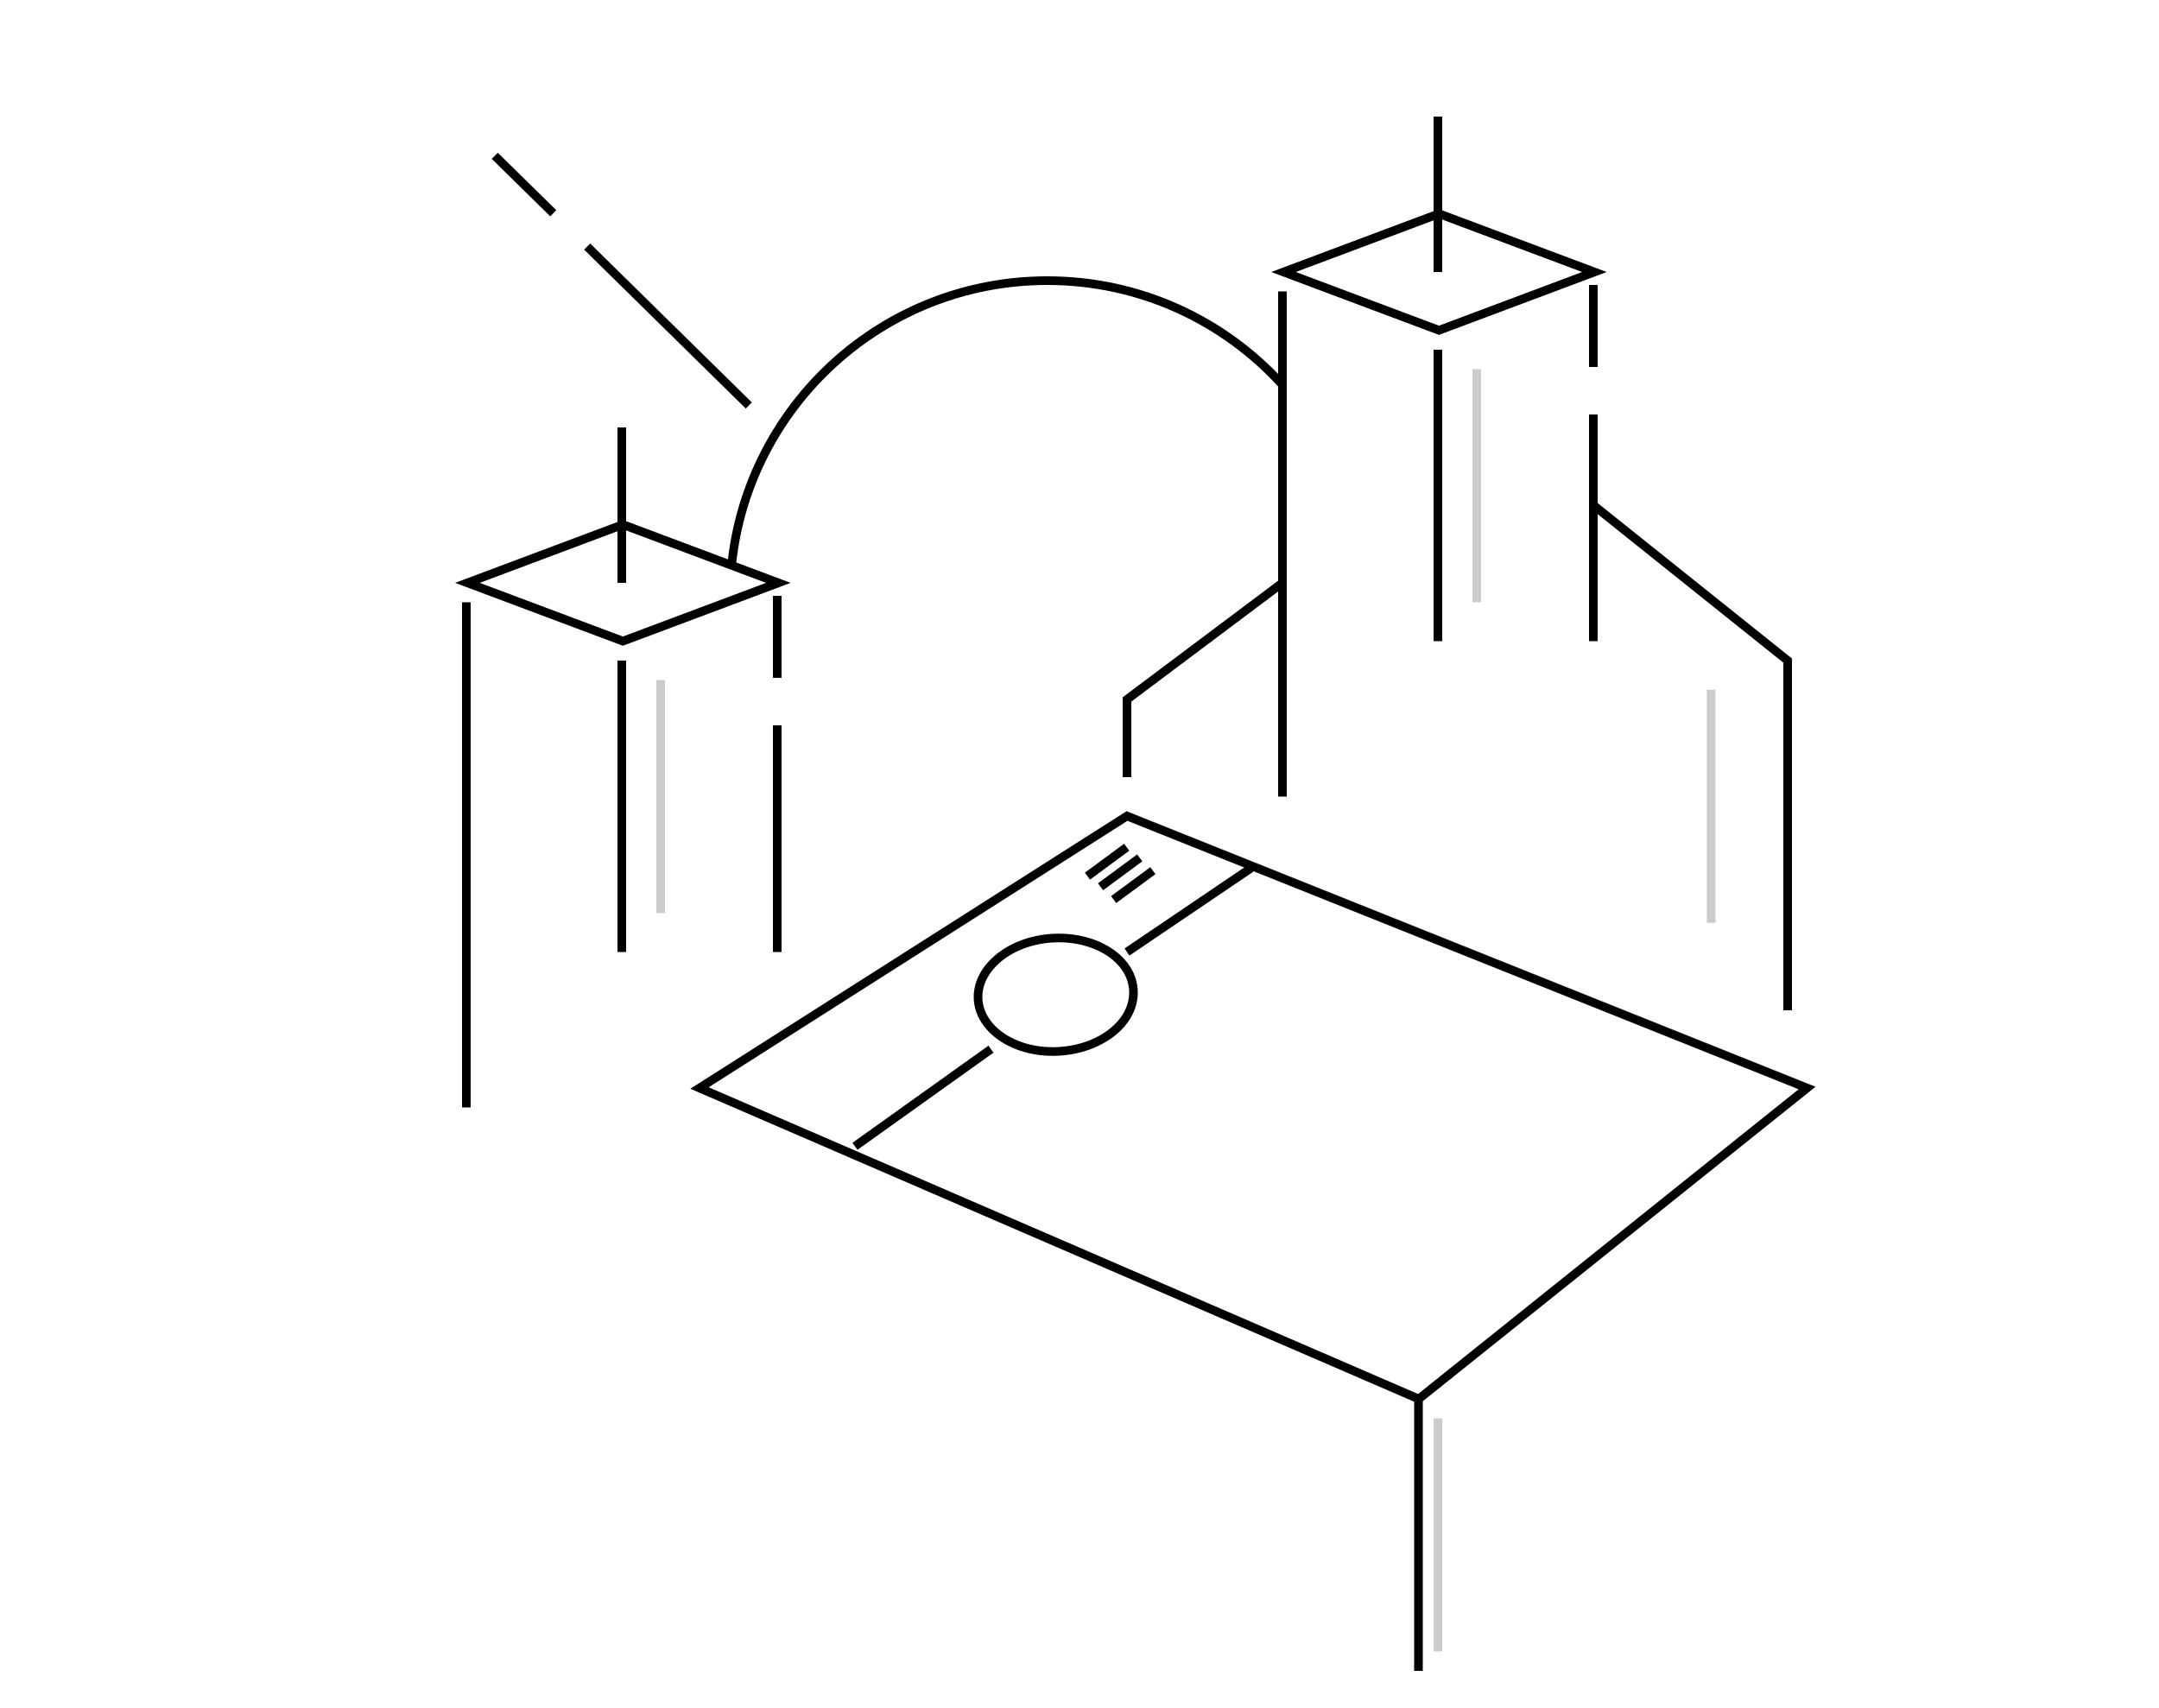
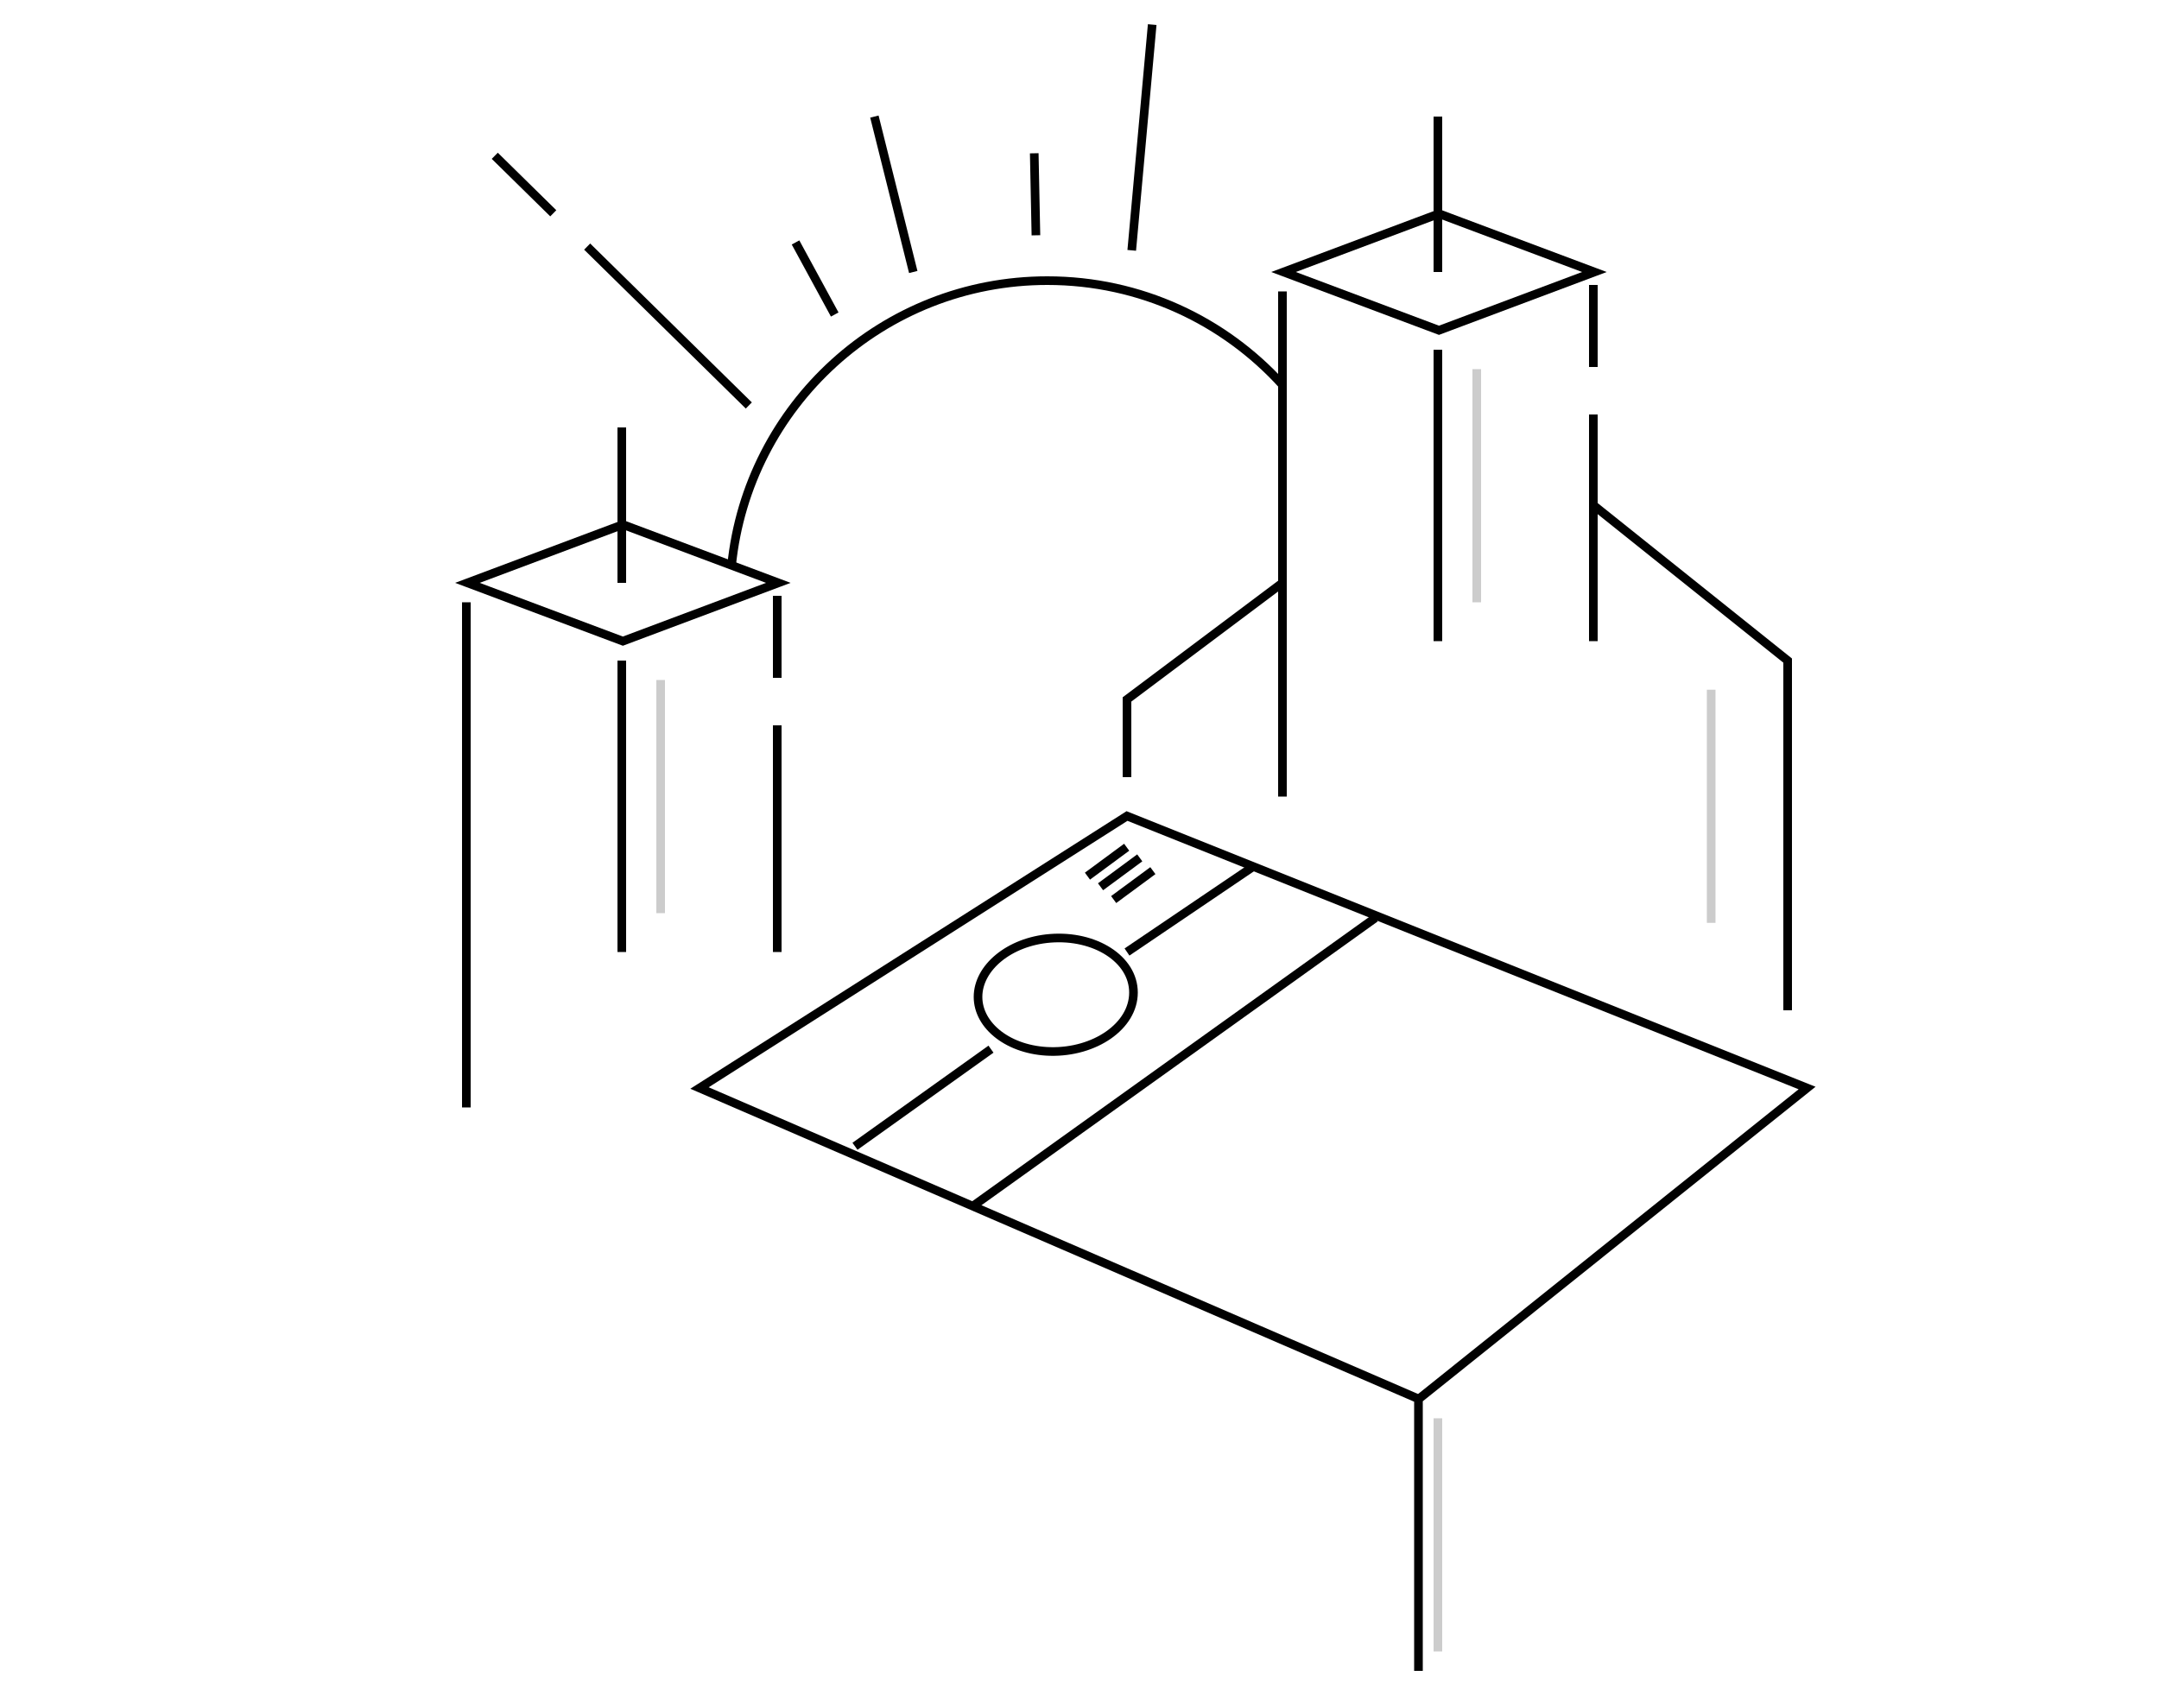
<svg xmlns="http://www.w3.org/2000/svg" version="1.1" id="Layer_1" x="0px" y="0px" width="1000px" height="791.075px" viewBox="0 0 1000 791.075" enable-background="new 0 0 1000 791.075" xml:space="preserve">
  <g>
    <line fill="none" stroke="#010101" stroke-width="4" stroke-miterlimit="10" x1="360" y1="441" x2="360" y2="336" />
    <line fill="none" stroke="#010101" stroke-width="4" stroke-miterlimit="10" x1="360" y1="314" x2="360" y2="276" />
  </g>
  <polygon fill="none" stroke="#010101" stroke-width="4" stroke-miterlimit="10" points="288.5,243 216.5,270 288.5,297 360.5,270   " />
  <line fill="none" stroke="#010101" stroke-width="4" stroke-miterlimit="10" x1="216" y1="513" x2="216" y2="279" />
  <line fill="none" stroke="#010101" stroke-width="4" stroke-miterlimit="10" x1="288" y1="270" x2="288" y2="198" />
  <path fill="#010101" stroke="#010101" stroke-width="4" stroke-miterlimit="10" d="M288.5,306" />
  <line fill="none" stroke="#010101" stroke-width="4" stroke-miterlimit="10" x1="288" y1="306" x2="288" y2="441" />
  <line opacity="0.2" fill="none" stroke="#010101" stroke-width="4" stroke-miterlimit="10" x1="306" y1="315" x2="306" y2="423" />
  <polyline fill="none" stroke="#010101" stroke-width="4" stroke-miterlimit="10" points="655.277,649.529 837,504 792,486 522,378   324,504 657,648 657,774 " />
  <line opacity="0.2" fill="none" stroke="#010101" stroke-width="4" stroke-miterlimit="10" x1="666" y1="657" x2="666" y2="765" />
  <g>
    <line fill="none" stroke="#010101" stroke-width="4" stroke-miterlimit="10" x1="738" y1="297" x2="738" y2="192" />
    <line fill="none" stroke="#010101" stroke-width="4" stroke-miterlimit="10" x1="738" y1="170" x2="738" y2="132" />
  </g>
  <polygon fill="none" stroke="#010101" stroke-width="4" stroke-miterlimit="10" points="666.5,99 594.5,126 666.5,153 738.5,126 " />
  <line fill="none" stroke="#010101" stroke-width="4" stroke-miterlimit="10" x1="594" y1="369" x2="594" y2="135" />
  <line fill="none" stroke="#010101" stroke-width="4" stroke-miterlimit="10" x1="666" y1="126" x2="666" y2="54" />
  <path fill="#010101" stroke="#010101" stroke-width="4" stroke-miterlimit="10" d="M666.5,162" />
  <line fill="none" stroke="#010101" stroke-width="4" stroke-miterlimit="10" x1="666" y1="162" x2="666" y2="297" />
  <line opacity="0.2" fill="none" stroke="#010101" stroke-width="4" stroke-miterlimit="10" x1="684" y1="171" x2="684" y2="279" />
  <polyline fill="none" stroke="#010101" stroke-width="4" stroke-miterlimit="10" points="738,234 828,306 828,468 " />
  <polyline fill="none" stroke="#010101" stroke-width="4" stroke-miterlimit="10" points="594,270 522,324 522,360 " />
  <path display="none" fill="none" stroke="#010101" stroke-width="6" stroke-miterlimit="10" d="M738,765  c4.971,44.735-27.266,85.029-72,90c-35.788,3.977-68.023-21.812-72-57.6c-3.182-28.631,17.449-54.419,46.08-57.601  c22.904-2.545,43.535,13.96,46.08,36.864c2.036,18.323-11.168,34.828-29.491,36.864c-14.659,1.628-27.862-8.935-29.491-23.594  c-1.303-11.727,7.147-22.29,18.874-23.593c9.382-1.042,17.832,5.718,18.875,15.1c0.833,7.505-4.575,14.266-12.08,15.1  c-6.004,0.667-11.412-3.659-12.079-9.664" />
  <line fill="none" stroke="#010101" stroke-width="4" stroke-miterlimit="10" x1="396" y1="531" x2="459" y2="486" />
  <line fill="none" stroke="#010101" stroke-width="4" stroke-miterlimit="10" x1="522" y1="441" x2="580.5" y2="401.4" />
  <path fill="none" stroke="#010101" stroke-width="4" stroke-miterlimit="10" d="M525,459.788c0,15.582-17.967,27.783-38.557,27.29  C467.408,486.622,453,475.32,453,461.805c0-13.515,14.408-25.624,33.443-27.146C507.033,433.013,525,444.207,525,459.788z" />
  <line fill="none" stroke="#010101" stroke-width="4" stroke-miterlimit="10" x1="503.683" y1="405.859" x2="521.847" y2="392.46" />
  <line fill="none" stroke="#010101" stroke-width="4" stroke-miterlimit="10" x1="515.82" y1="416.707" x2="533.985" y2="403.309" />
  <line fill="none" stroke="#010101" stroke-width="4" stroke-miterlimit="10" x1="509.745" y1="410.782" x2="527.909" y2="397.384" />
  <path display="none" fill="none" stroke="#010101" stroke-width="4" stroke-miterlimit="10" d="M224.104,287.101  c0,0,245.589-362.982,580.272,0" />
  <line opacity="0.2" fill="none" stroke="#010101" stroke-width="4" stroke-miterlimit="10" x1="792.576" y1="319.5" x2="792.576" y2="427.5" />
  <path fill="none" stroke="#010101" stroke-width="4" stroke-miterlimit="10" d="M338.851,261.97  C346.378,187.844,408.98,130,485.092,130c43.183,0,82.018,18.62,108.912,48.27" />
  <g>
    <line fill="none" stroke="#010101" stroke-width="4" stroke-miterlimit="10" x1="346.834" y1="187.834" x2="271.954" y2="114.227" />
    <line fill="none" stroke="#010101" stroke-width="4" stroke-miterlimit="10" x1="256.265" y1="98.805" x2="229.166" y2="72.166" />
  </g>
+   <line fill="none" stroke="#010101" stroke-width="4" stroke-miterlimit="10" x1="449.719" y1="559.338" x2="637" y2="425.2" />
+   <line fill="none" stroke="#010101" stroke-width="4" stroke-miterlimit="10" x1="386.626" y1="145.692" x2="368.474" y2="112.308" />
+   <line fill="none" stroke="#010101" stroke-width="4" stroke-miterlimit="10" x1="423" y1="126" x2="405" y2="54" />
+   <g>
+     <line fill="none" stroke="#010101" stroke-width="4" stroke-miterlimit="10" x1="524.195" y1="115.972" x2="533.671" y2="11.399" />
+     <line fill="none" stroke="#010101" stroke-width="4" stroke-miterlimit="10" x1="535.658" y1="-10.511" x2="539.088" y2="-48.355" />
+   </g>
+   <line fill="none" stroke="#010101" stroke-width="4" stroke-miterlimit="10" x1="479.816" y1="108.996" x2="479.039" y2="71.003" />
</svg>
